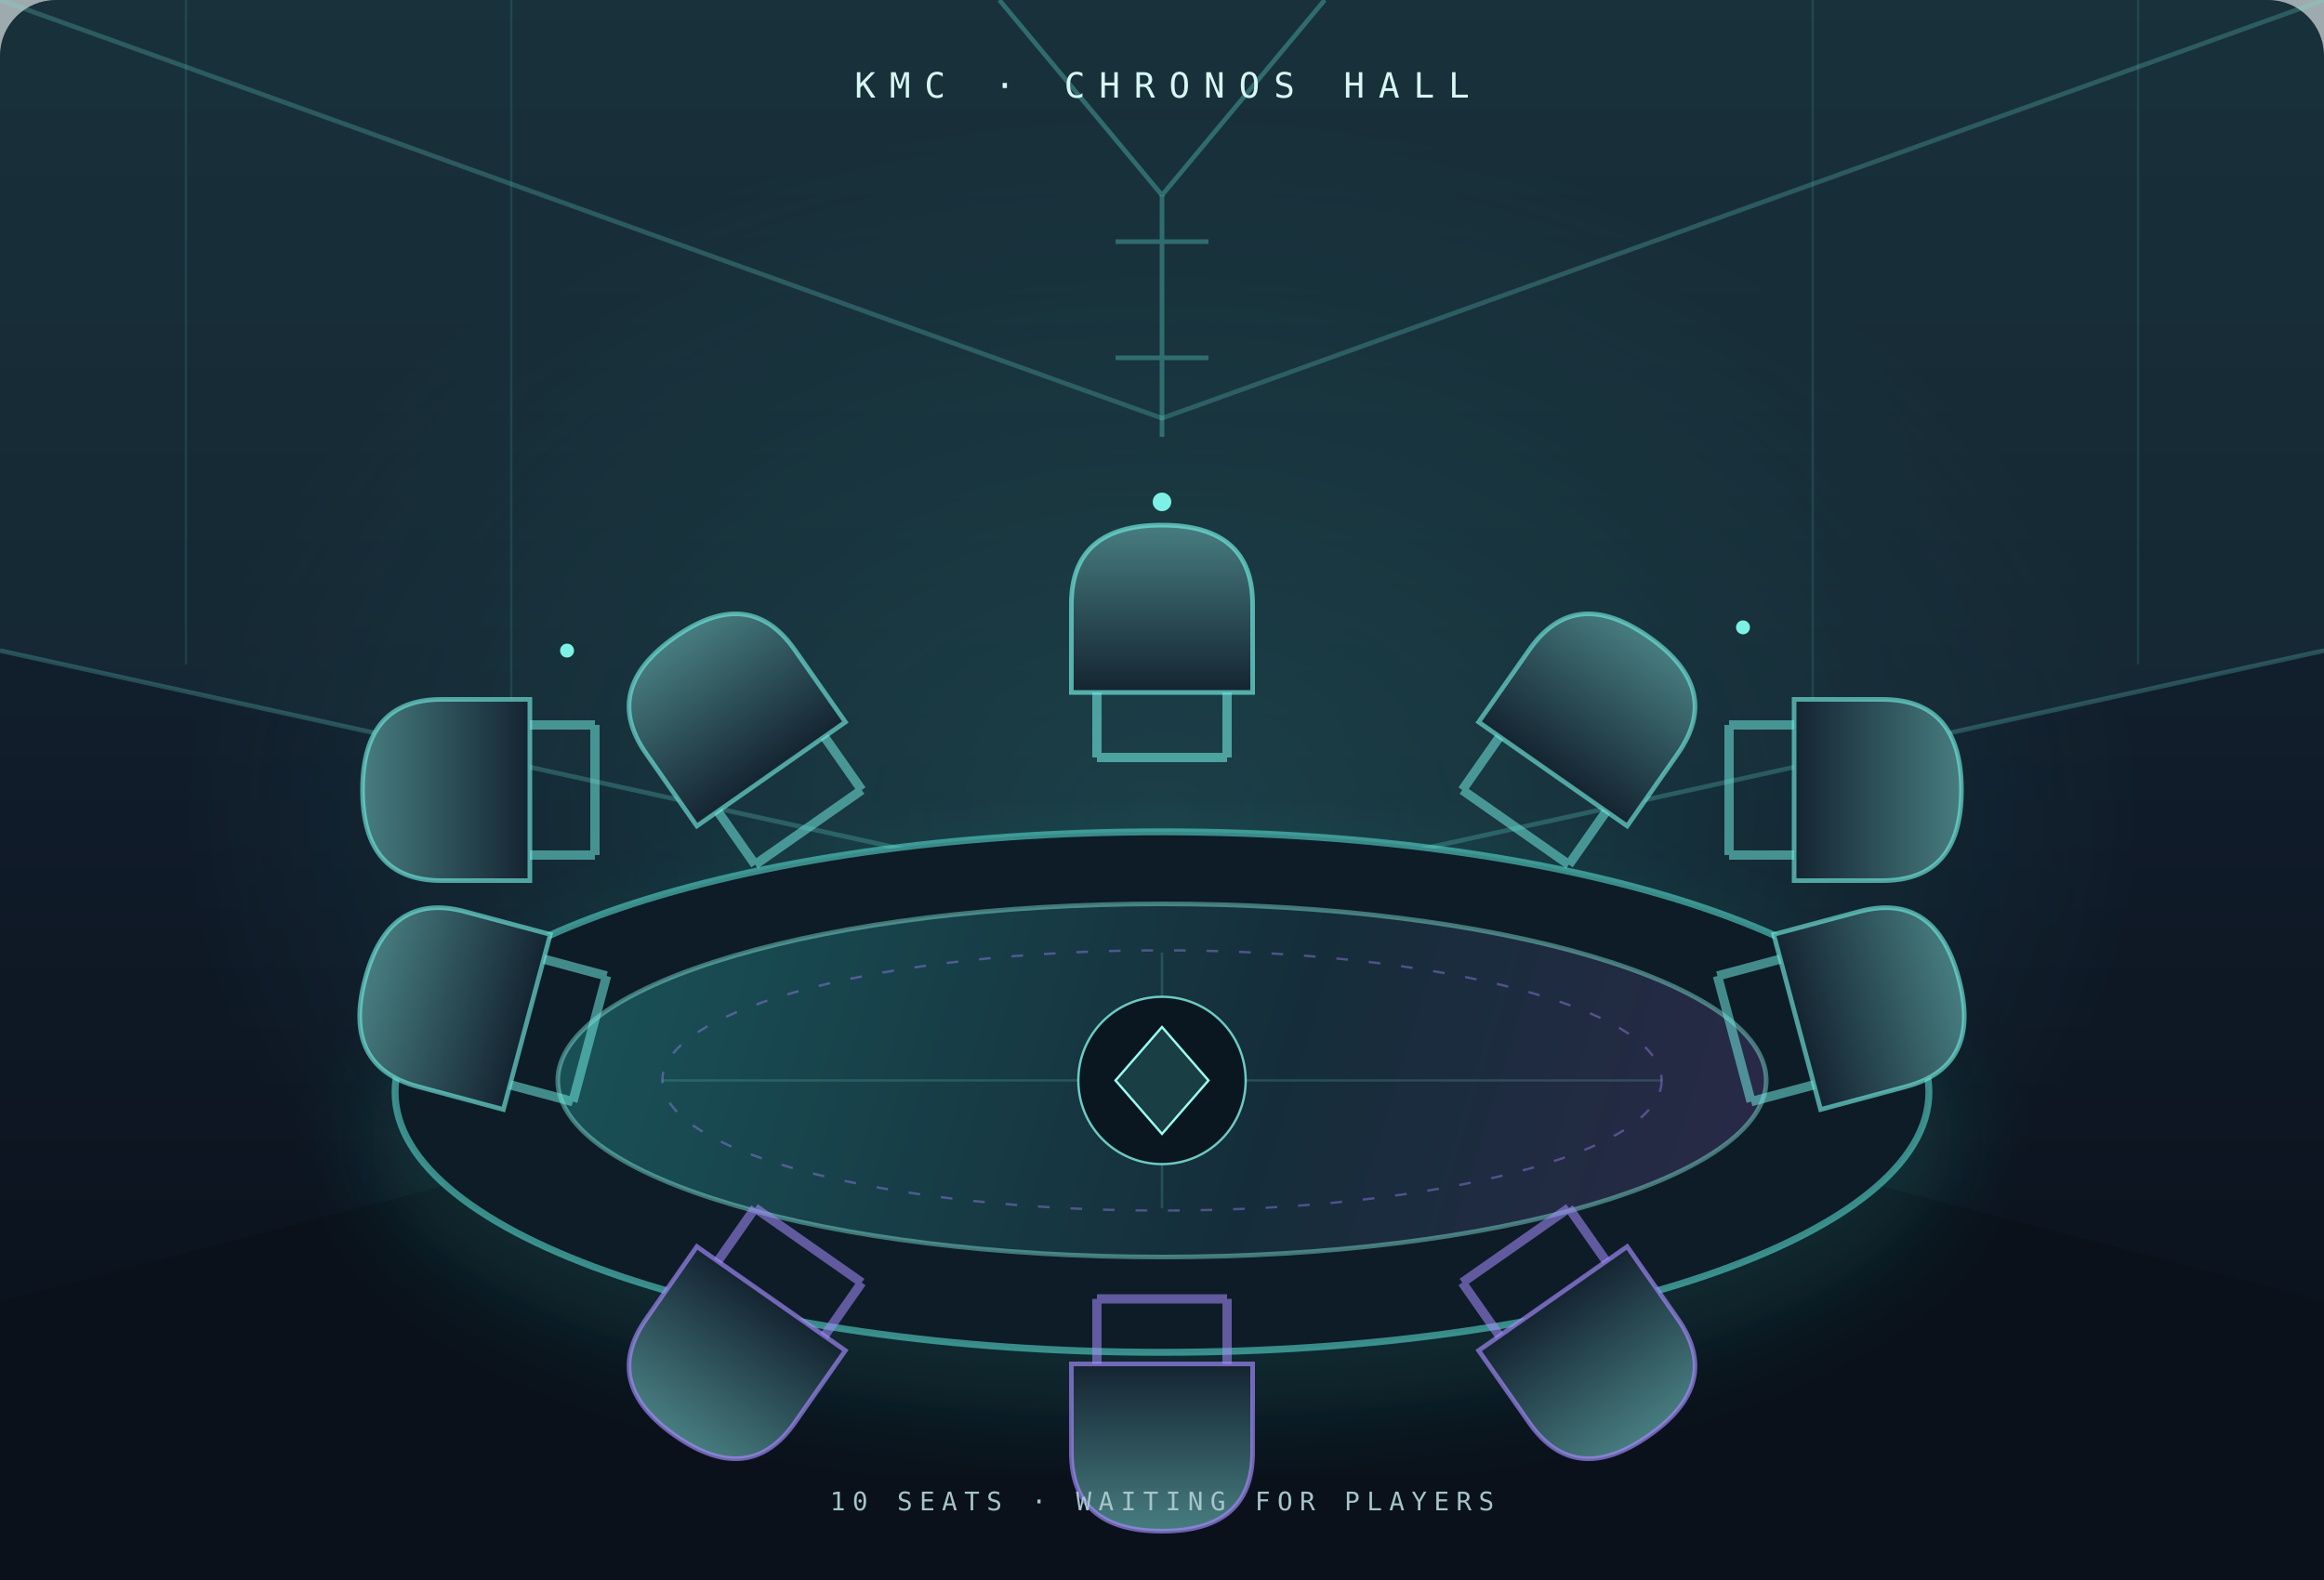
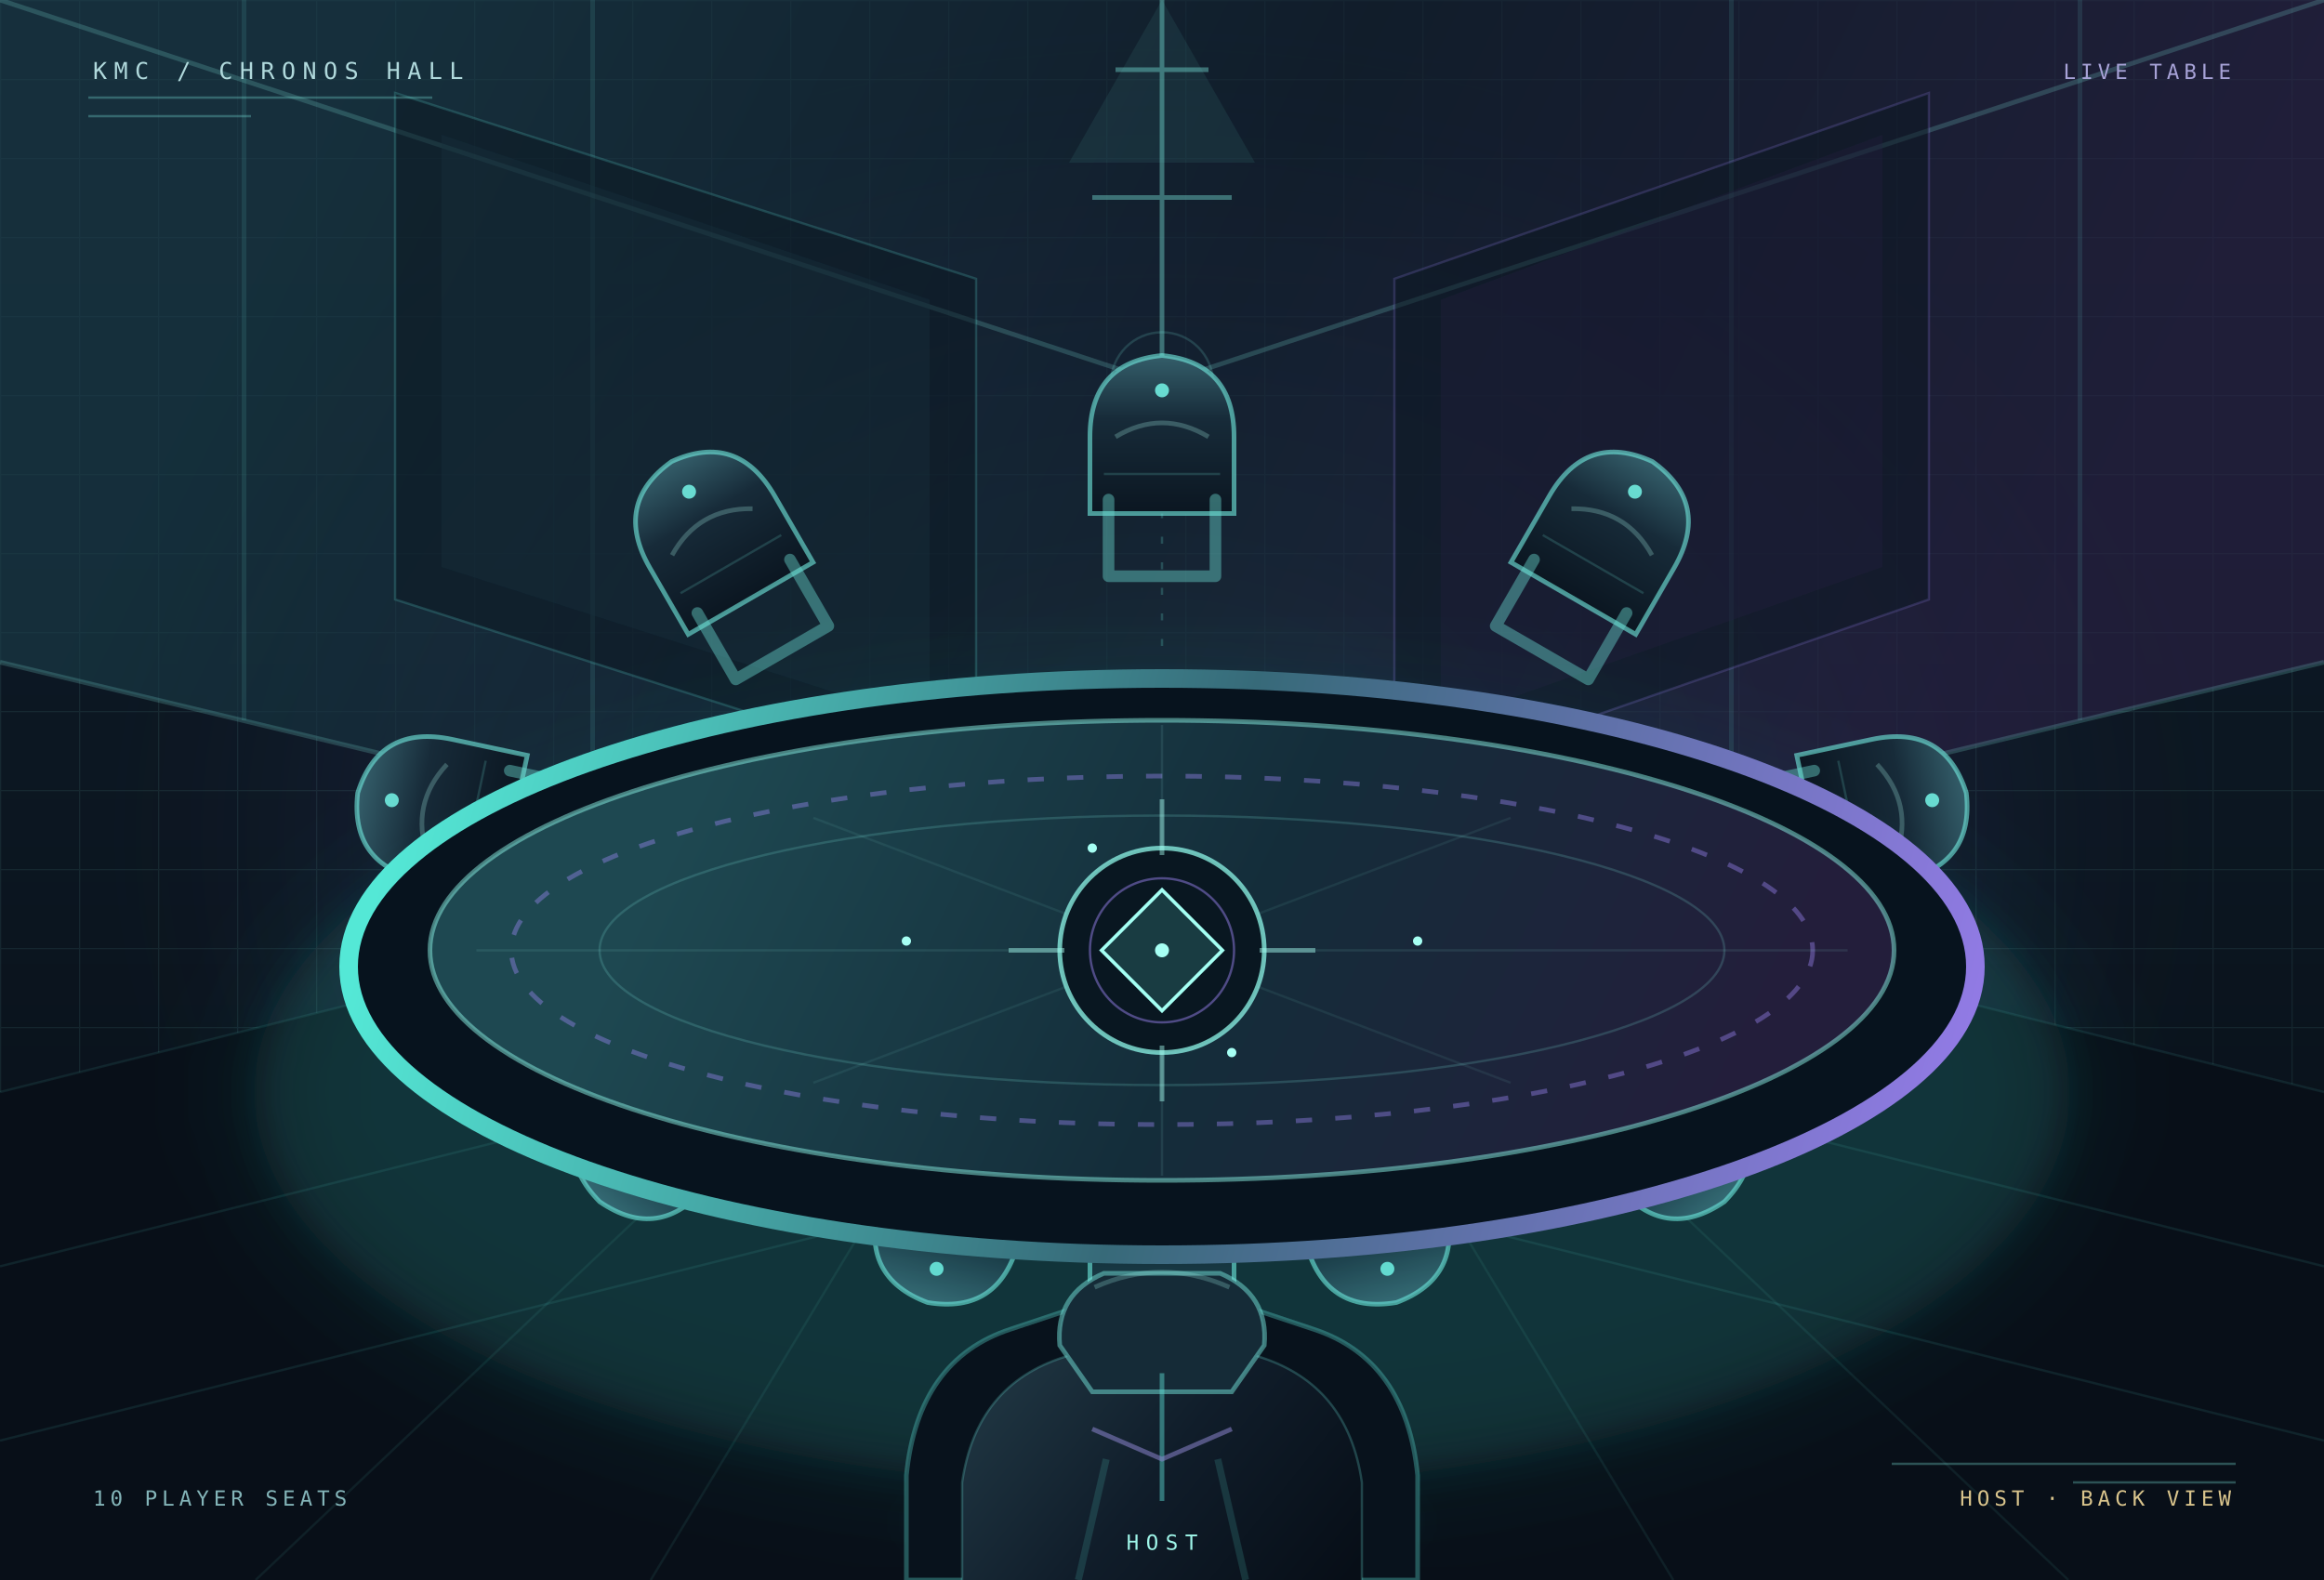
<svg xmlns="http://www.w3.org/2000/svg" viewBox="0 0 1000 680" fill="none">
  <defs>
    <linearGradient id="wall" x1="500" y1="0" x2="500" y2="680" gradientUnits="userSpaceOnUse">
-       <stop stop-color="#172e37" />
-       <stop offset=".52" stop-color="#101b29" />
-       <stop offset="1" stop-color="#080e17" />
+       <stop stop-color="#101b28" />
+       <stop offset=".48" stop-color="#0c1722" />
+       <stop offset="1" stop-color="#070d14" />
    </linearGradient>
-     <radialGradient id="center" cx="0" cy="0" r="1" gradientTransform="matrix(0 300 -420 0 500 350)" gradientUnits="userSpaceOnUse">
-       <stop stop-color="#43dfd0" stop-opacity=".22" />
-       <stop offset="1" stop-color="#43dfd0" stop-opacity="0" />
+     <linearGradient id="glass" x1="160" y1="20" x2="840" y2="360" gradientUnits="userSpaceOnUse">
+       <stop stop-color="#193c48" />
+       <stop offset=".5" stop-color="#111e2c" />
+       <stop offset="1" stop-color="#2a2144" />
+     </linearGradient>
+     <radialGradient id="roomGlow" cx="0" cy="0" r="1" gradientTransform="matrix(0 360 -470 0 500 360)" gradientUnits="userSpaceOnUse">
+       <stop stop-color="#4bdccc" stop-opacity=".23" />
+       <stop offset=".7" stop-color="#5c54aa" stop-opacity=".09" />
+       <stop offset="1" stop-color="#0a111b" stop-opacity="0" />
    </radialGradient>
-     <linearGradient id="table" x1="160" y1="390" x2="850" y2="600" gradientUnits="userSpaceOnUse">
-       <stop stop-color="#1b5c60" />
-       <stop offset=".55" stop-color="#152d3a" />
-       <stop offset="1" stop-color="#34274e" />
+     <linearGradient id="tableRim" x1="160" y1="390" x2="850" y2="575" gradientUnits="userSpaceOnUse">
+       <stop stop-color="#54e8d6" />
+       <stop offset=".48" stop-color="#376a79" />
+       <stop offset="1" stop-color="#9b7cf0" />
    </linearGradient>
-     <linearGradient id="seat" x1="0" y1="0" x2="0" y2="1">
-       <stop stop-color="#477d80" />
-       <stop offset="1" stop-color="#142431" />
+     <linearGradient id="tableSurface" x1="300" y1="340" x2="710" y2="540" gradientUnits="userSpaceOnUse">
+       <stop stop-color="#1e4851" />
+       <stop offset=".52" stop-color="#142d3a" />
+       <stop offset="1" stop-color="#231e3b" />
    </linearGradient>
-     <filter id="glow">
-       <feGaussianBlur stdDeviation="18" />
+     <linearGradient id="chair" x1="0" y1="0" x2="0" y2="1">
+       <stop stop-color="#345e6a" />
+       <stop offset=".4" stop-color="#172b39" />
+       <stop offset="1" stop-color="#0b1621" />
+     </linearGradient>
+     <linearGradient id="hostJacket" x1="420" y1="550" x2="580" y2="680" gradientUnits="userSpaceOnUse">
+       <stop stop-color="#253f4b" />
+       <stop offset=".55" stop-color="#101d2a" />
+       <stop offset="1" stop-color="#070e17" />
+     </linearGradient>
+     <filter id="blur">
+       <feGaussianBlur stdDeviation="26" />
    </filter>
+     <filter id="softGlow">
+       <feGaussianBlur stdDeviation="8" />
+     </filter>
+     <pattern id="grid" width="34" height="34" patternUnits="userSpaceOnUse">
+       <path d="M34 0H0V34" stroke="#8beee4" stroke-opacity=".08" />
+     </pattern>
+     <g id="seat">
+       <path d="M-31 -7Q-31 -39 0 -42Q31 -39 31 -7V26H-31V-7Z" fill="url(#chair)" stroke="#6fe6dc" stroke-opacity=".62" stroke-width="2" />
+       <path d="M-23 20V53M23 20V53M-23 53H23" stroke="#6bded5" stroke-opacity=".42" stroke-width="5" stroke-linecap="round" />
+       <path d="M-20 -7Q0 -19 20 -7" stroke="#b1fff2" stroke-opacity=".24" stroke-width="2" />
+       <path d="M-25 9H25" stroke="#6fe6dc" stroke-opacity=".18" />
+       <circle cx="0" cy="-27" r="3" fill="#75f5e7" fill-opacity=".85" />
+     </g>
  </defs>
-   <rect width="1000" height="680" rx="24" fill="url(#wall)" />
-   <rect width="1000" height="680" rx="24" fill="url(#center)" />
-   <path d="M0 0h1000v280L500 390 0 280V0Z" fill="#1c3540" fill-opacity=".42" />
-   <path d="M0 0 500 180 1000 0M0 280 500 390 1000 280" stroke="#70e6db" stroke-opacity=".24" stroke-width="2" />
-   <path d="M80 0v286M920 0v286M220 0v332M780 0v332" stroke="#5bd9d0" stroke-opacity=".13" />
-   <path d="M0 560 500 430 1000 560V680H0V560Z" fill="#0a111b" />
-   <ellipse cx="500" cy="490" rx="340" ry="120" fill="#40dccc" fill-opacity=".12" filter="url(#glow)" />
-   <ellipse cx="500" cy="470" rx="330" ry="112" fill="#0d1c27" stroke="#5ee6d9" stroke-opacity=".55" stroke-width="3" />
-   <ellipse cx="500" cy="465" rx="260" ry="76" fill="url(#table)" stroke="#8df5e8" stroke-opacity=".42" stroke-width="2" />
-   <ellipse cx="500" cy="465" rx="215" ry="56" stroke="#a58bff" stroke-opacity=".4" stroke-dasharray="5 9" />
-   <path d="M500 410v110M285 465h430" stroke="#78e8dd" stroke-opacity=".18" />
-   <circle cx="500" cy="465" r="36" fill="#0a1721" stroke="#83f4e6" stroke-opacity=".8" />
-   <path d="M500 442 520 465 500 488 480 465 500 442Z" fill="#55ddcf" fill-opacity=".2" stroke="#9cfff2" />
-   <g stroke="#66e7dc" stroke-opacity=".32" stroke-width="2">
-     <path d="M500 84v104M480 104h40M480 154h40" />
-     <path d="M500 84 430 0M500 84 570 0" />
+   <rect width="1000" height="680" fill="url(#wall)" />
+   <rect width="1000" height="680" fill="url(#roomGlow)" />
+   <rect width="1000" height="680" fill="url(#grid)" />
+   <path d="M0 0H1000V285L500 405L0 285V0Z" fill="url(#glass)" fill-opacity=".62" />
+   <path d="M0 0L500 165L1000 0M0 285L500 405L1000 285" stroke="#82eee3" stroke-opacity=".2" stroke-width="2" />
+   <path d="M105 0V310M255 0V350M745 0V350M895 0V310" stroke="#6adbd2" stroke-opacity=".12" stroke-width="2" />
+   <g opacity=".9">
+     <path d="M170 40V258L420 338V120L170 40Z" fill="#0a1722" fill-opacity=".55" stroke="#5de0d5" stroke-opacity=".23" />
+     <path d="M190 58V244L400 311V129L190 58Z" fill="#152f3c" fill-opacity=".48" />
+     <path d="M600 120V338L830 258V40L600 120Z" fill="#0a1722" fill-opacity=".55" stroke="#a18aff" stroke-opacity=".22" />
+     <path d="M620 129V311L810 244V58L620 129Z" fill="#25223d" fill-opacity=".38" />
+   </g>
+   <path d="M500 0V164M480 30H520M470 85H530" stroke="#81f4e8" stroke-opacity=".38" stroke-width="2" />
+   <path d="M500 0L460 70H540L500 0Z" fill="#69e9dc" fill-opacity=".08" />
+   <circle cx="500" cy="165" r="6" fill="#7ff3e7" />
+   <circle cx="500" cy="165" r="22" stroke="#7ff3e7" stroke-opacity=".16" />
+   <path d="M500 165V280" stroke="#65e3d7" stroke-opacity=".22" stroke-dasharray="3 8" />
+   <path d="M0 470L500 345L1000 470V680H0V470Z" fill="#080f18" />
+   <path d="M0 470L500 345L1000 470M0 545L500 420L1000 545M0 620L500 495L1000 620" stroke="#5dded5" stroke-opacity=".1" />
+   <path d="M110 680L400 405M280 680L455 390M720 680L545 390M890 680L600 405" stroke="#6ce2d8" stroke-opacity=".08" />
+   <ellipse cx="500" cy="470" rx="390" ry="170" fill="#47d9d0" fill-opacity=".09" filter="url(#blur)" />
+   <g>
+     <g transform="translate(500 195)">
+       <use href="#seat" />
+     </g>
+     <g transform="translate(690 235) rotate(30)">
+       <use href="#seat" />
+     </g>
+     <g transform="translate(805 350) rotate(78)">
+       <use href="#seat" />
+     </g>
+     <g transform="translate(715 485) rotate(140)">
+       <use href="#seat" />
+     </g>
+     <g transform="translate(590 520) rotate(165)">
+       <use href="#seat" />
+     </g>
+     <g transform="translate(410 520) rotate(195)">
+       <use href="#seat" />
+     </g>
+     <g transform="translate(285 485) rotate(220)">
+       <use href="#seat" />
+     </g>
+     <g transform="translate(195 350) rotate(282)">
+       <use href="#seat" />
+     </g>
+     <g transform="translate(310 235) rotate(330)">
+       <use href="#seat" />
+     </g>
+     <g transform="translate(500 545) rotate(180)">
+       <use href="#seat" />
+     </g>
+   </g>
+   <ellipse cx="500" cy="470" rx="390" ry="170" fill="#40d8cf" fill-opacity=".11" filter="url(#softGlow)" />
+   <ellipse cx="500" cy="416" rx="350" ry="124" fill="#07131e" stroke="url(#tableRim)" stroke-width="8" />
+   <ellipse cx="500" cy="409" rx="315" ry="99" fill="url(#tableSurface)" stroke="#8ff7e9" stroke-opacity=".48" stroke-width="2" />
+   <ellipse cx="500" cy="409" rx="280" ry="75" stroke="#a58cff" stroke-opacity=".38" stroke-dasharray="7 10" stroke-width="2" />
+   <ellipse cx="500" cy="409" rx="242" ry="58" stroke="#83efe4" stroke-opacity=".18" />
+   <path d="M500 312V506M205 409H795" stroke="#9cf8ec" stroke-opacity=".1" />
+   <path d="M350 352L650 466M650 352L350 466" stroke="#8af3e8" stroke-opacity=".08" />
+   <circle cx="500" cy="409" r="44" fill="#091721" stroke="#8df6e8" stroke-opacity=".75" stroke-width="2" />
+   <circle cx="500" cy="409" r="31" stroke="#a58bff" stroke-opacity=".45" />
+   <path d="M500 383L526 409L500 435L474 409L500 383Z" fill="#67e8dc" fill-opacity=".18" stroke="#a4fff3" stroke-width="1.5" />
+   <path d="M500 368V344M500 450V474M458 409H434M542 409H566" stroke="#a7fff2" stroke-opacity=".45" stroke-width="2" />
+   <g fill="#a6fff3">
+     <circle cx="500" cy="409" r="3" />
+     <circle cx="390" cy="405" r="2" />
+     <circle cx="610" cy="405" r="2" />
+     <circle cx="470" cy="365" r="2" />
+     <circle cx="530" cy="453" r="2" />
  </g>
  <g>
-     <g transform="translate(500 260)">
-       <path d="M-39 0Q-39 -34 0 -34Q39 -34 39 0V38H-39V0Z" fill="url(#seat)" stroke="#70e6dc" stroke-opacity=".7" stroke-width="2" />
-       <path d="M-28 38v28M28 38v28M-28 66h56" stroke="#70e6dc" stroke-opacity=".6" stroke-width="4" />
-     </g>
-     <g transform="translate(690 302) rotate(35)">
-       <path d="M-39 0Q-39 -34 0 -34Q39 -34 39 0V38H-39V0Z" fill="url(#seat)" stroke="#70e6dc" stroke-opacity=".65" stroke-width="2" />
-       <path d="M-28 38v28M28 38v28M-28 66h56" stroke="#70e6dc" stroke-opacity=".55" stroke-width="4" />
-     </g>
-     <g transform="translate(810 430) rotate(75)">
-       <path d="M-39 0Q-39 -34 0 -34Q39 -34 39 0V38H-39V0Z" fill="url(#seat)" stroke="#70e6dc" stroke-opacity=".65" stroke-width="2" />
-       <path d="M-28 38v28M28 38v28M-28 66h56" stroke="#70e6dc" stroke-opacity=".55" stroke-width="4" />
-     </g>
-     <g transform="translate(690 590) rotate(145)">
-       <path d="M-39 0Q-39 -34 0 -34Q39 -34 39 0V38H-39V0Z" fill="url(#seat)" stroke="#a68cff" stroke-opacity=".65" stroke-width="2" />
-       <path d="M-28 38v28M28 38v28M-28 66h56" stroke="#a68cff" stroke-opacity=".55" stroke-width="4" />
-     </g>
-     <g transform="translate(500 625) rotate(180)">
-       <path d="M-39 0Q-39 -34 0 -34Q39 -34 39 0V38H-39V0Z" fill="url(#seat)" stroke="#a68cff" stroke-opacity=".65" stroke-width="2" />
-       <path d="M-28 38v28M28 38v28M-28 66h56" stroke="#a68cff" stroke-opacity=".55" stroke-width="4" />
-     </g>
-     <g transform="translate(310 590) rotate(215)">
-       <path d="M-39 0Q-39 -34 0 -34Q39 -34 39 0V38H-39V0Z" fill="url(#seat)" stroke="#a68cff" stroke-opacity=".65" stroke-width="2" />
-       <path d="M-28 38v28M28 38v28M-28 66h56" stroke="#a68cff" stroke-opacity=".55" stroke-width="4" />
-     </g>
-     <g transform="translate(190 430) rotate(285)">
-       <path d="M-39 0Q-39 -34 0 -34Q39 -34 39 0V38H-39V0Z" fill="url(#seat)" stroke="#70e6dc" stroke-opacity=".65" stroke-width="2" />
-       <path d="M-28 38v28M28 38v28M-28 66h56" stroke="#70e6dc" stroke-opacity=".55" stroke-width="4" />
-     </g>
-     <g transform="translate(310 302) rotate(325)">
-       <path d="M-39 0Q-39 -34 0 -34Q39 -34 39 0V38H-39V0Z" fill="url(#seat)" stroke="#70e6dc" stroke-opacity=".65" stroke-width="2" />
-       <path d="M-28 38v28M28 38v28M-28 66h56" stroke="#70e6dc" stroke-opacity=".55" stroke-width="4" />
-     </g>
-     <g transform="translate(810 340) rotate(90)">
-       <path d="M-39 0Q-39 -34 0 -34Q39 -34 39 0V38H-39V0Z" fill="url(#seat)" stroke="#70e6dc" stroke-opacity=".65" stroke-width="2" />
-       <path d="M-28 38v28M28 38v28M-28 66h56" stroke="#70e6dc" stroke-opacity=".55" stroke-width="4" />
-     </g>
-     <g transform="translate(190 340) rotate(270)">
-       <path d="M-39 0Q-39 -34 0 -34Q39 -34 39 0V38H-39V0Z" fill="url(#seat)" stroke="#70e6dc" stroke-opacity=".65" stroke-width="2" />
-       <path d="M-28 38v28M28 38v28M-28 66h56" stroke="#70e6dc" stroke-opacity=".55" stroke-width="4" />
-     </g>
+     <ellipse cx="500" cy="655" rx="105" ry="18" fill="#3dd9d0" fill-opacity=".14" filter="url(#softGlow)" />
+     <path d="M390 680V635Q395 585 435 572L465 562H535L565 572Q605 585 610 635V680H390Z" fill="#08121c" stroke="#5bded3" stroke-opacity=".34" stroke-width="2" />
+     <path d="M414 680V638Q420 596 458 584L482 575H518L542 584Q580 596 586 638V680" fill="url(#hostJacket)" stroke="#6ce7dc" stroke-opacity=".24" />
+     <path d="M456 579Q454 557 475 548H525Q546 557 544 579L530 599H470L456 579Z" fill="#152b37" stroke="#78e9df" stroke-opacity=".48" stroke-width="2" />
+     <path d="M471 554Q500 541 529 554" stroke="#a6fff3" stroke-opacity=".23" stroke-width="2" />
+     <path d="M500 591V646" stroke="#5ee1d7" stroke-opacity=".45" stroke-width="2" />
+     <path d="M470 615L500 628L530 615" stroke="#8a83cb" stroke-opacity=".55" stroke-width="2" fill="none" />
+     <path d="M464 680L476 628M536 680L524 628" stroke="#5cddd3" stroke-opacity=".16" stroke-width="3" />
+     <text x="500" y="667" text-anchor="middle" fill="#9ff6e9" font-family="monospace" font-size="9" letter-spacing="3">HOST</text>
  </g>
-   <g fill="#7df1e5">
-     <circle cx="500" cy="216" r="4" />
-     <circle cx="750" cy="270" r="3" />
-     <circle cx="244" cy="280" r="3" />
-   </g>
-   <text x="500" y="42" text-anchor="middle" fill="#d8f7f3" font-family="monospace" font-size="15" letter-spacing="6">KMC · CHRONOS HALL</text>
-   <text x="500" y="650" text-anchor="middle" fill="#a5c5ca" font-family="monospace" font-size="11" letter-spacing="3">10 SEATS · WAITING FOR PLAYERS</text>
+   <path d="M38 42H186M38 50H108M814 630H962M892 638H962" stroke="#7fece2" stroke-opacity=".3" />
+   <text x="40" y="34" fill="#b0d9dc" font-family="monospace" font-size="10" letter-spacing="3">KMC / CHRONOS HALL</text>
+   <text x="960" y="34" text-anchor="end" fill="#a7a2d7" font-family="monospace" font-size="9" letter-spacing="2">LIVE TABLE</text>
+   <text x="40" y="648" fill="#83b4b8" font-family="monospace" font-size="9" letter-spacing="2">10 PLAYER SEATS</text>
+   <text x="960" y="648" text-anchor="end" fill="#d9c48c" font-family="monospace" font-size="9" letter-spacing="2">HOST · BACK VIEW</text>
</svg>
